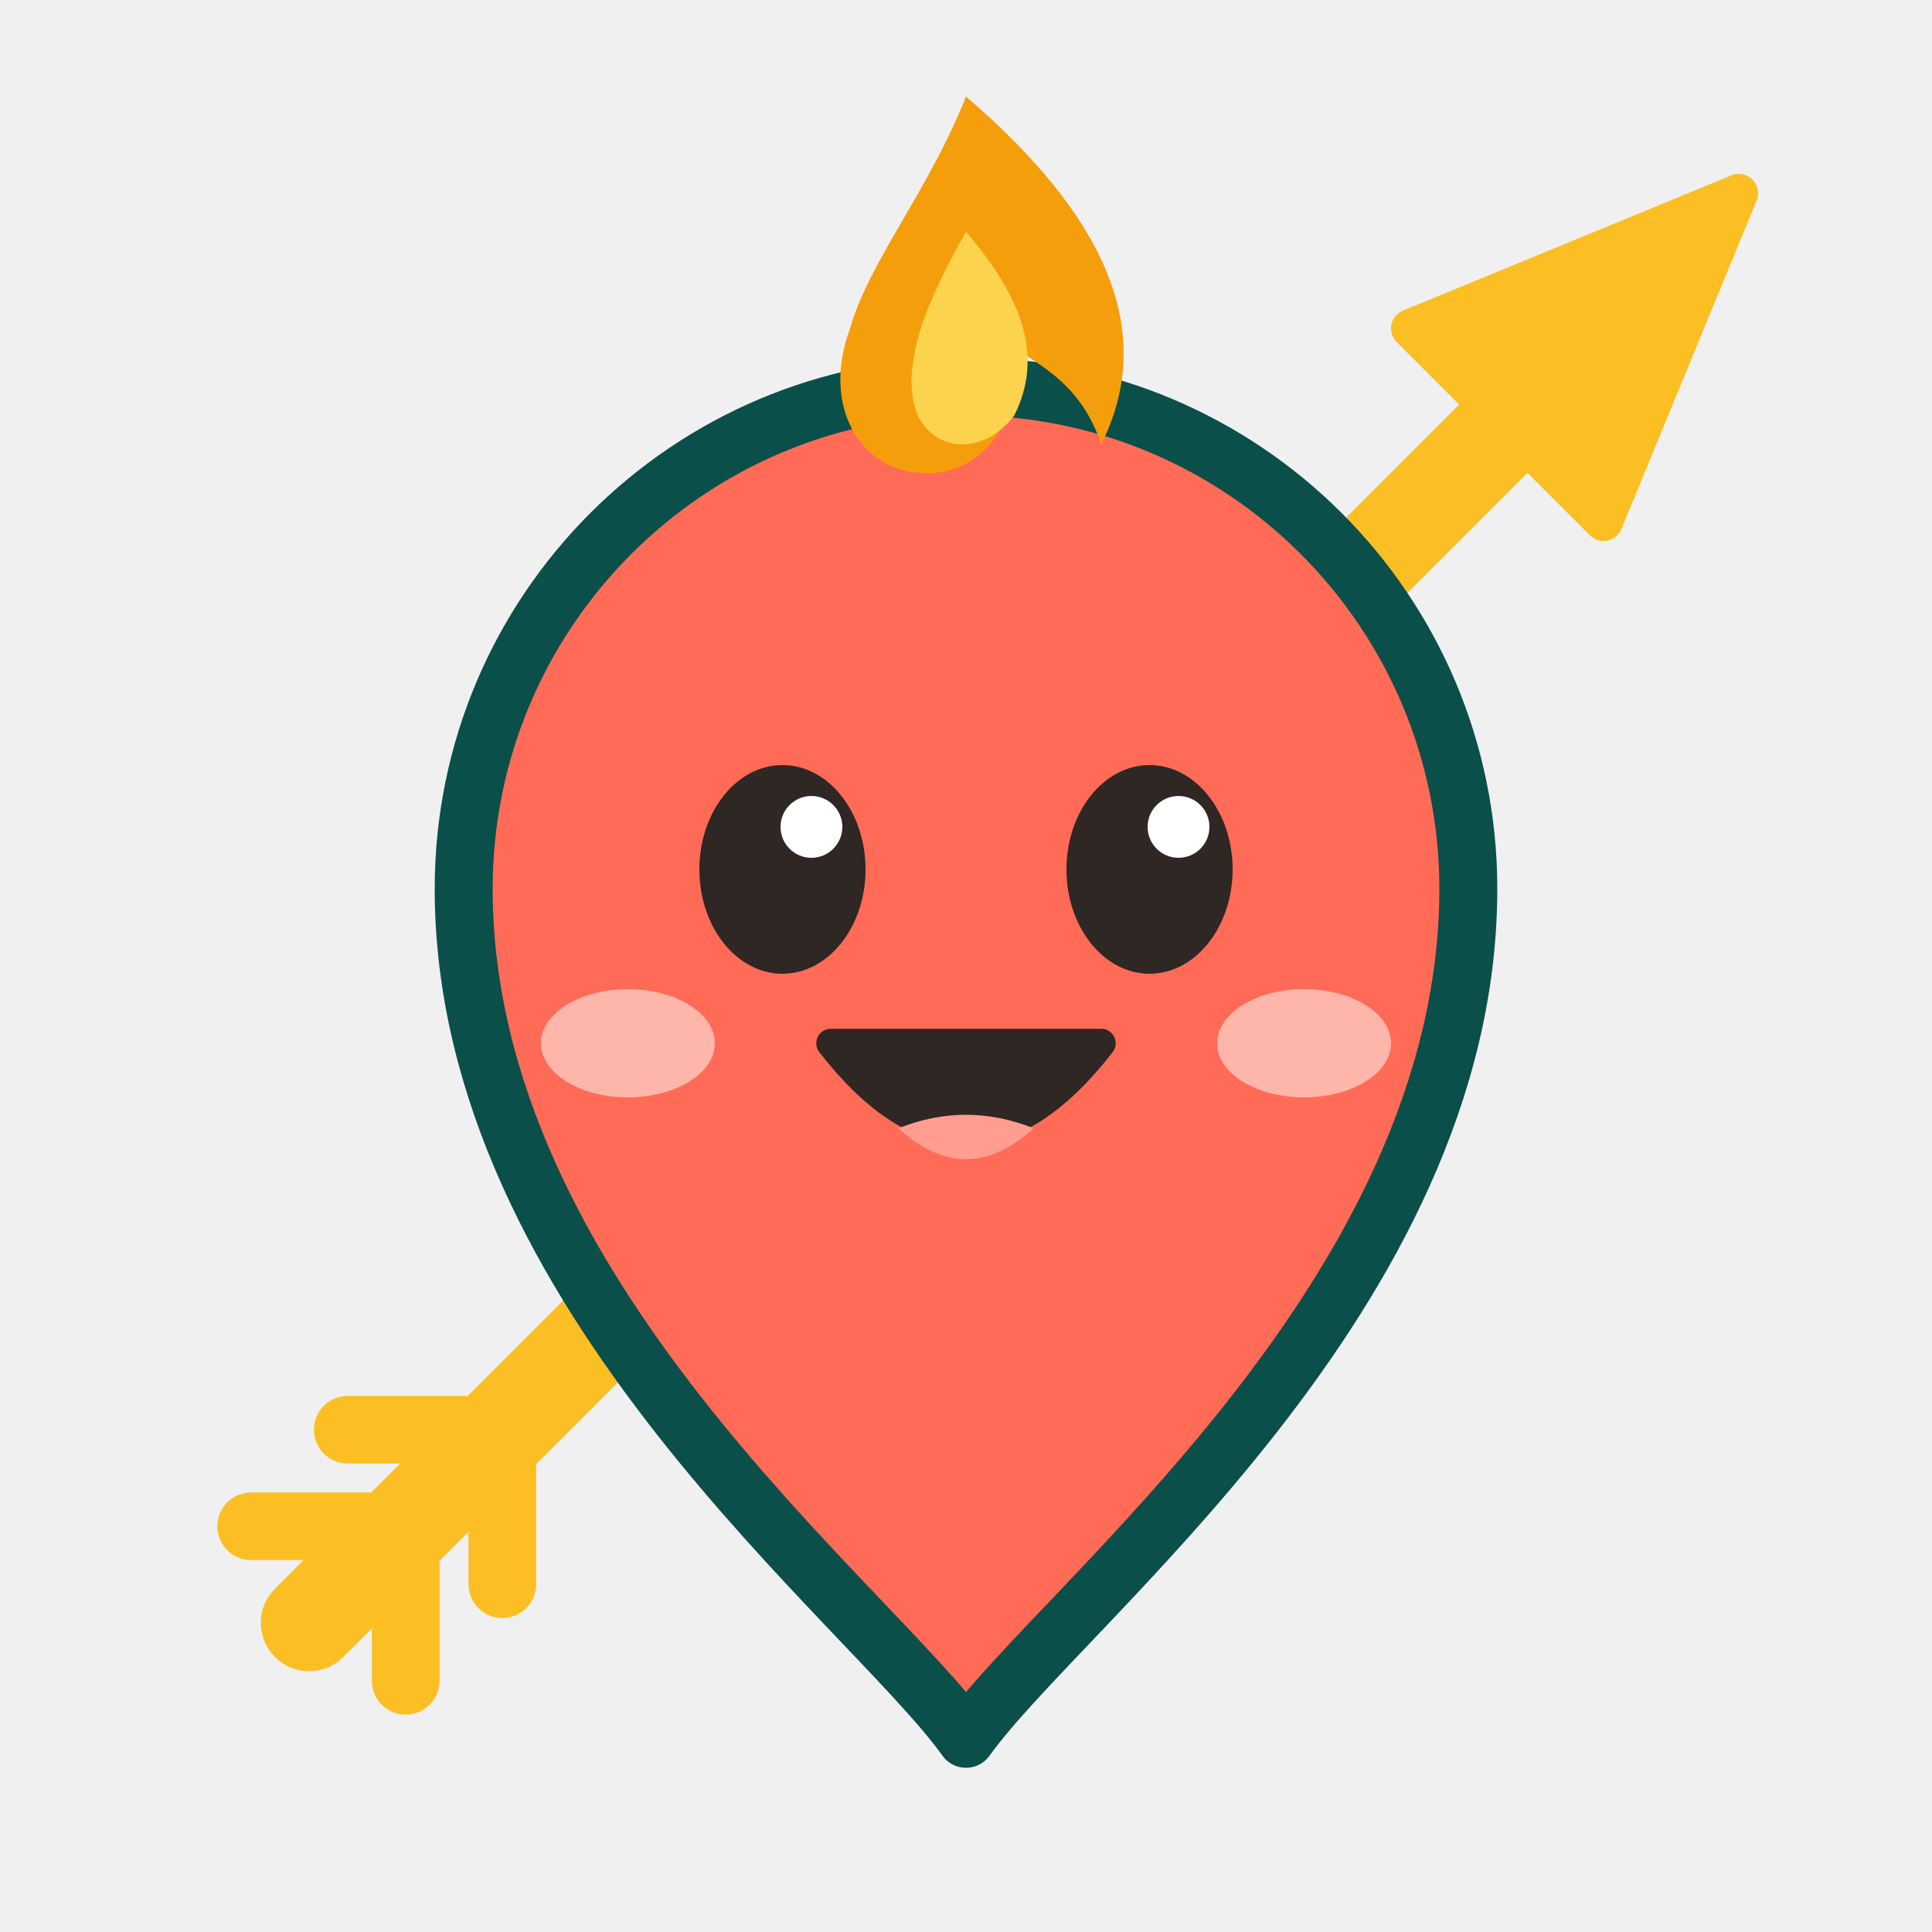
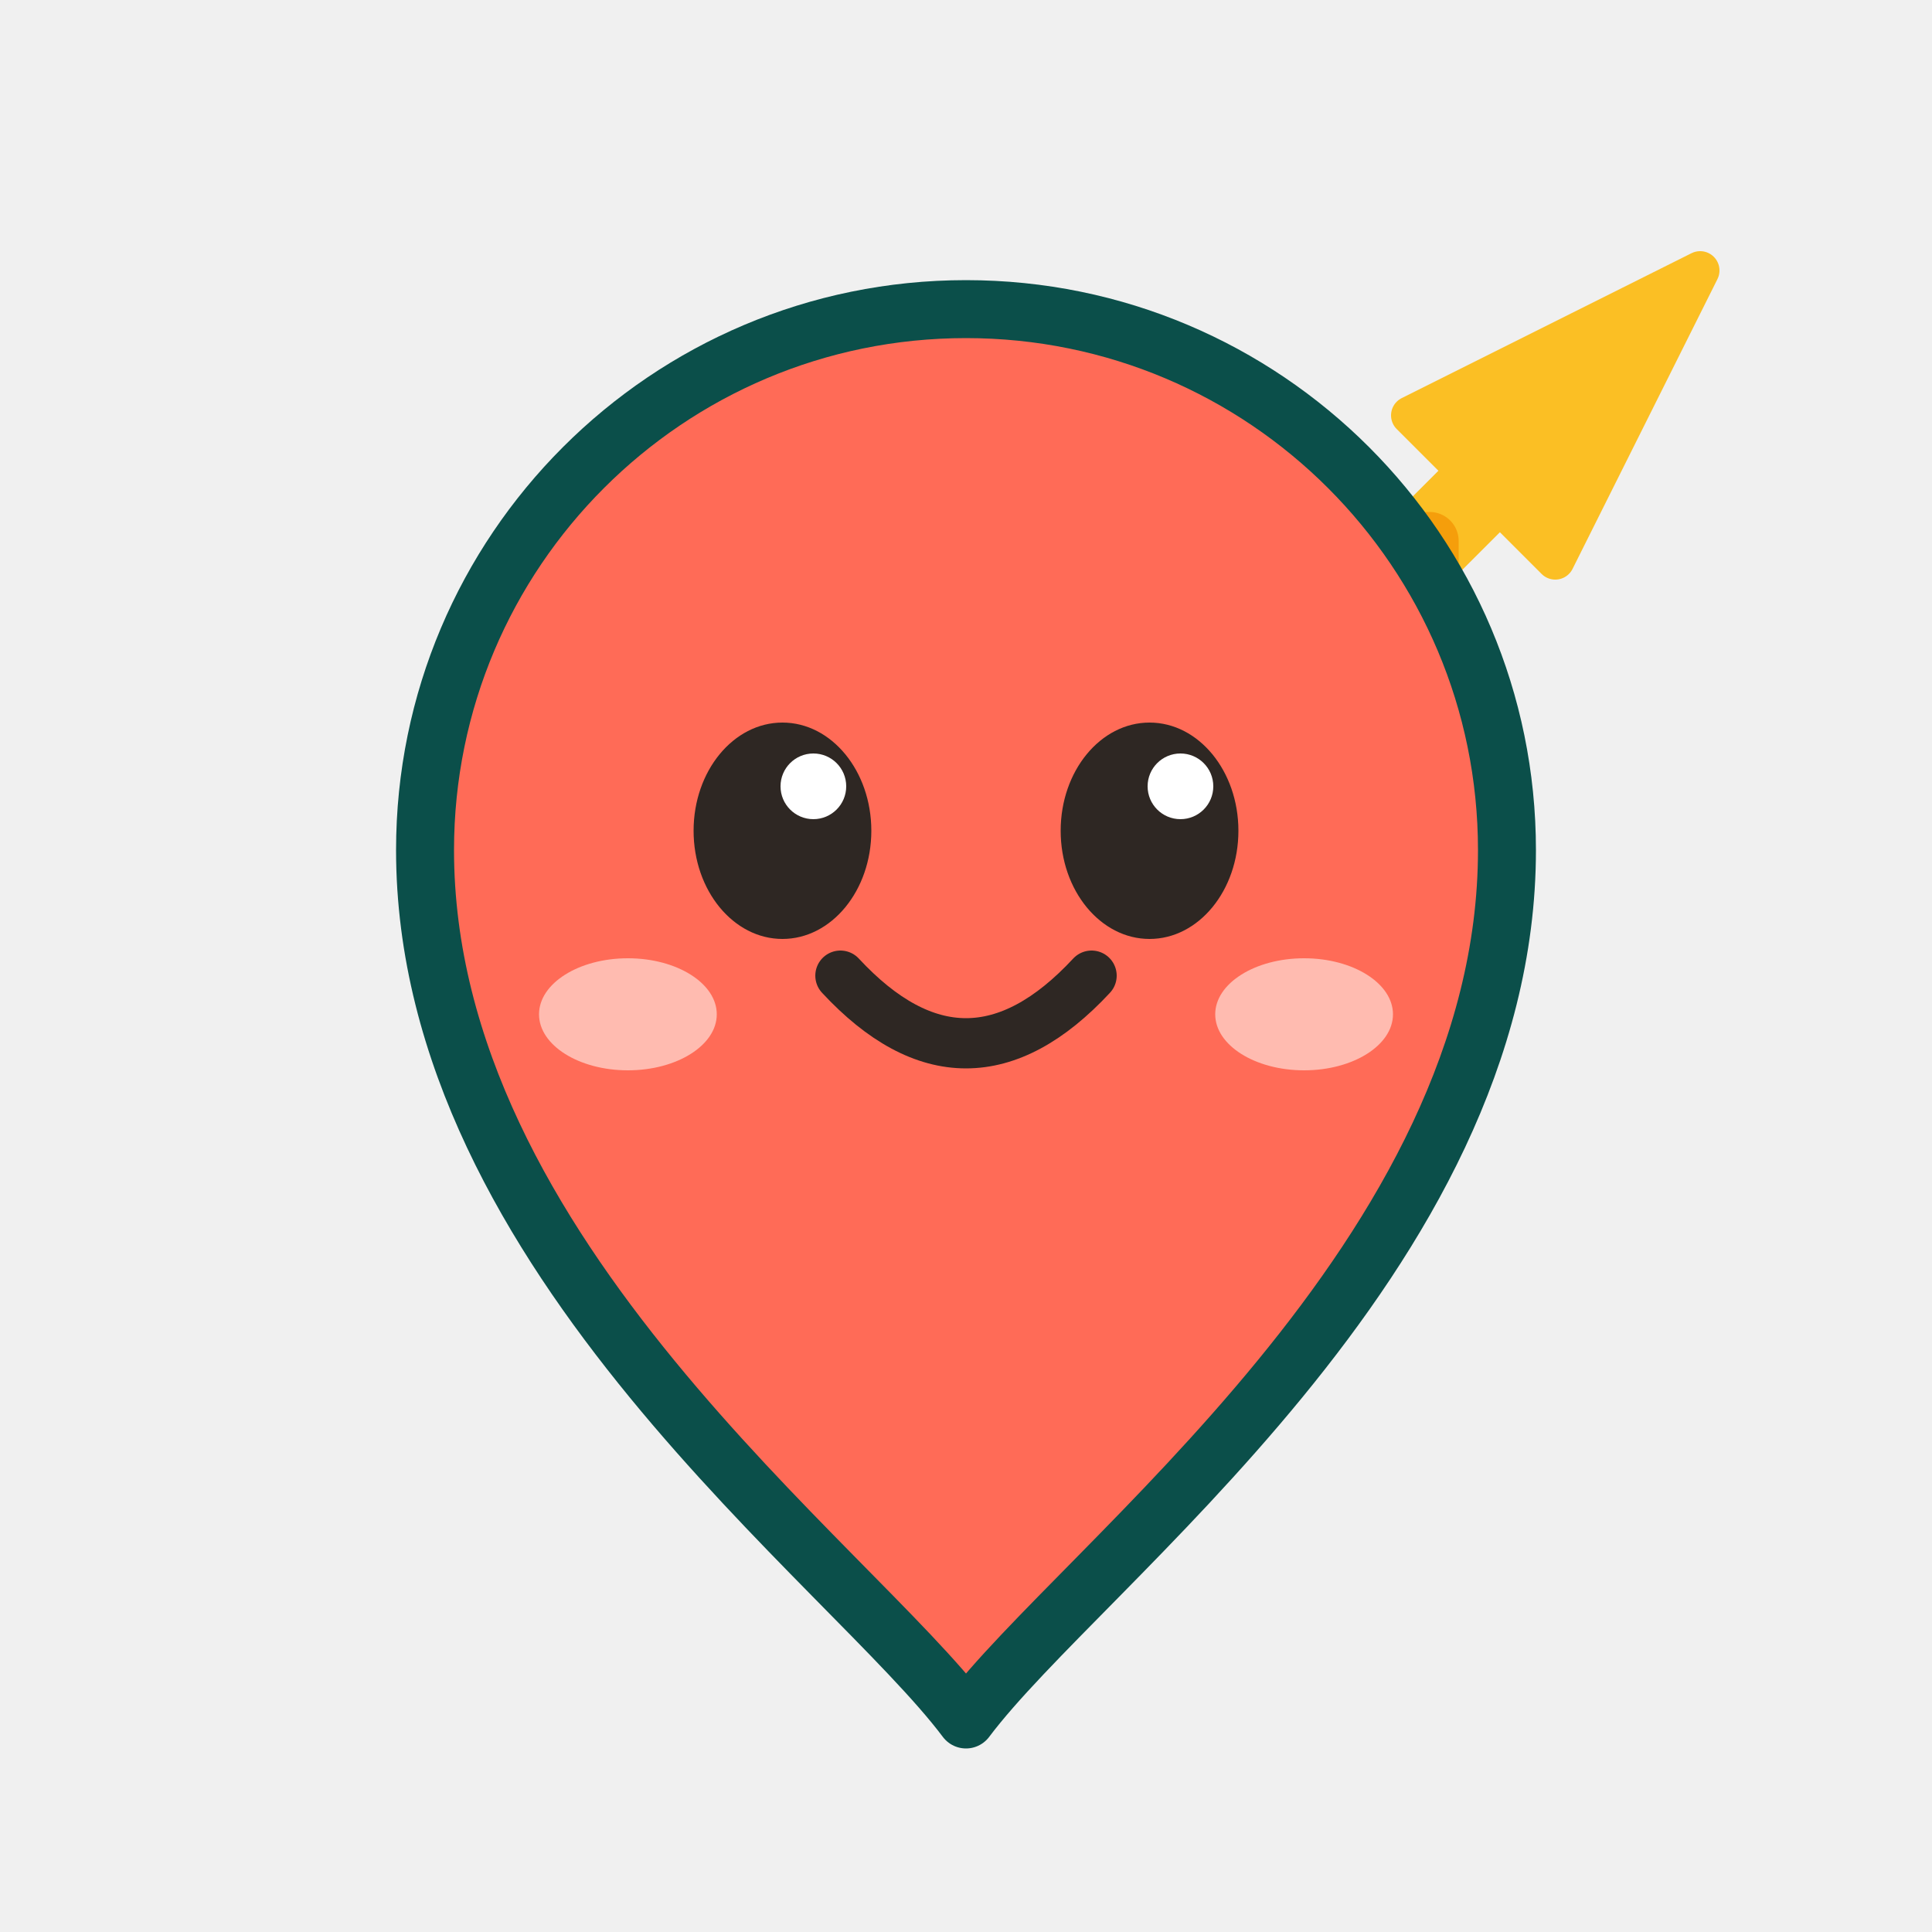
<svg xmlns="http://www.w3.org/2000/svg" viewBox="0 0 100 100">
-   <path d="M16 84 L80 20" stroke="#fbbf24" stroke-width="5" stroke-linecap="round" />
-   <path d="M26 74 L18 74 M26 74 L26 82 M21 79 L13 79 M21 79 L21 87" stroke="#fbbf24" stroke-width="3.5" stroke-linecap="round" fill="none" />
-   <path d="M90 10 L83 27 L73 17 Z" fill="#fbbf24" stroke="#fbbf24" stroke-width="2" stroke-linejoin="round" />
-   <path d="M50 90 C45 83 24 67 24 46 A26 26 0 1 1 76 46 C76 67 55 83 50 90 Z" fill="#ff6b57" stroke="#0b4f4a" stroke-width="3" stroke-linejoin="round" />
-   <path d="M50 5 C57 11 60 17 57 23 C56 20 54 19 52.5 18 C53 21.5 51 24.5 48 24.5 C44.5 24.5 42.5 21 44 17 C45 13.5 48 10 50 5 Z" fill="#f59e0b" />
-   <path d="M50 12 C53 15.5 54 18.5 52.5 21.5 C51 23.5 48.5 23.5 47.5 21.5 C46.5 19 48 15.5 50 12 Z" fill="#fcd34d" />
-   <ellipse cx="40.5" cy="45" rx="4.3" ry="5.4" fill="#2e2723" />
-   <ellipse cx="59.5" cy="45" rx="4.3" ry="5.4" fill="#2e2723" />
-   <circle cx="42" cy="42.8" r="1.6" fill="#ffffff" />
-   <circle cx="61" cy="42.8" r="1.6" fill="#ffffff" />
-   <ellipse cx="32.5" cy="54" rx="4.5" ry="2.8" fill="#ffc9bf" opacity="0.8" />
-   <ellipse cx="67.5" cy="54" rx="4.5" ry="2.8" fill="#ffc9bf" opacity="0.8" />
-   <path d="M43 54 Q50 63 57 54 Z" fill="#2e2723" stroke="#2e2723" stroke-width="1.5" stroke-linejoin="round" />
-   <path d="M46.5 58.4 Q50 61.6 53.5 58.4 Q50 57 46.5 58.4 Z" fill="#ff9d90" />
+   <path d="M72 30 L84 18" stroke="#fbbf24" stroke-width="4.5" stroke-linecap="round" />
+   <path d="M88 14 L80.5 29 L73 21.5 Z" fill="#fbbf24" stroke="#fbbf24" stroke-width="2" stroke-linejoin="round" />
+   <path d="M74 28 L68 28 M74 28 L74 34" stroke="#f59e0b" stroke-width="3" stroke-linecap="round" fill="none" />
+   <path d="M50 89 C44 81 22 65 22 44 A28 28 0 1 1 78 44 C78 65 56 81 50 89 Z" fill="#ff6b57" stroke="#0b4f4a" stroke-width="3" stroke-linejoin="round" />
+   <ellipse cx="32.5" cy="52.5" rx="4.6" ry="2.9" fill="#ffc9bf" opacity="0.85" />
+   <ellipse cx="67.5" cy="52.5" rx="4.6" ry="2.9" fill="#ffc9bf" opacity="0.85" />
+   <ellipse cx="40.5" cy="43" rx="4.6" ry="5.6" fill="#2e2723" />
+   <ellipse cx="59.5" cy="43" rx="4.6" ry="5.6" fill="#2e2723" />
+   <circle cx="42.1" cy="40.7" r="1.7" fill="#ffffff" />
+   <circle cx="61.1" cy="40.7" r="1.7" fill="#ffffff" />
+   <path d="M43.5 50.5 Q50 57.5 56.5 50.5" fill="none" stroke="#2e2723" stroke-width="2.6" stroke-linecap="round" />
</svg>
